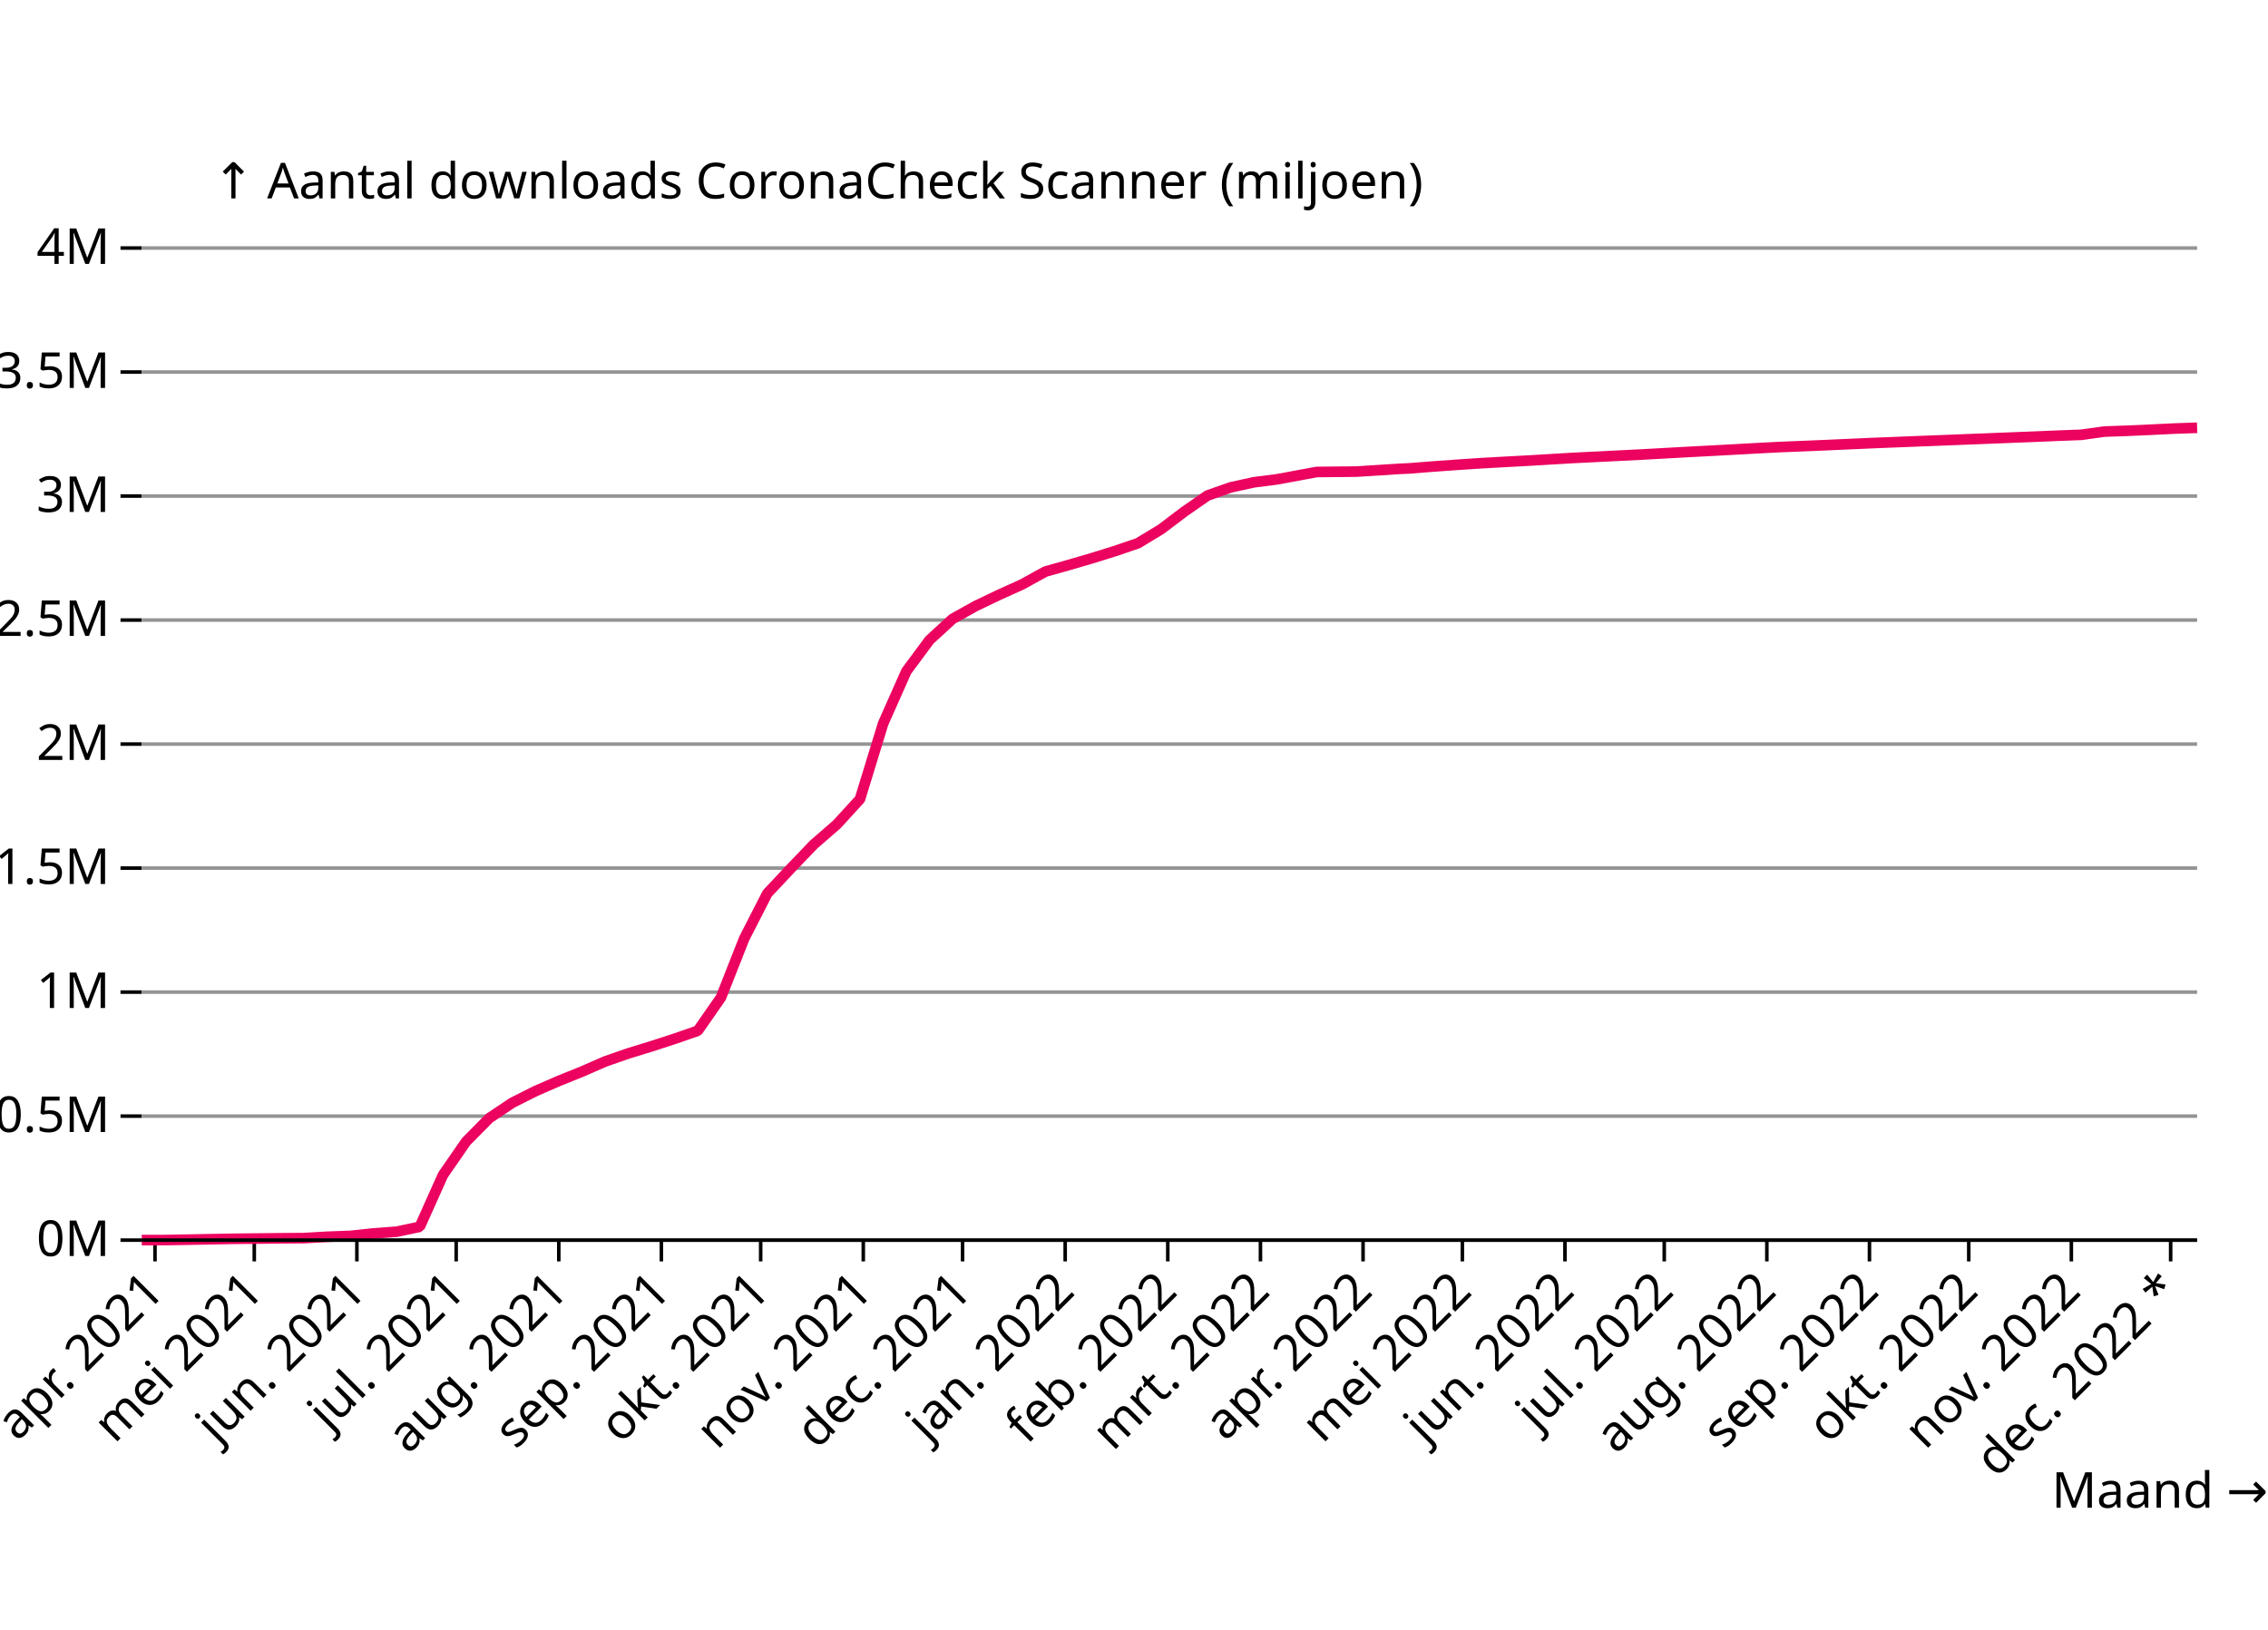
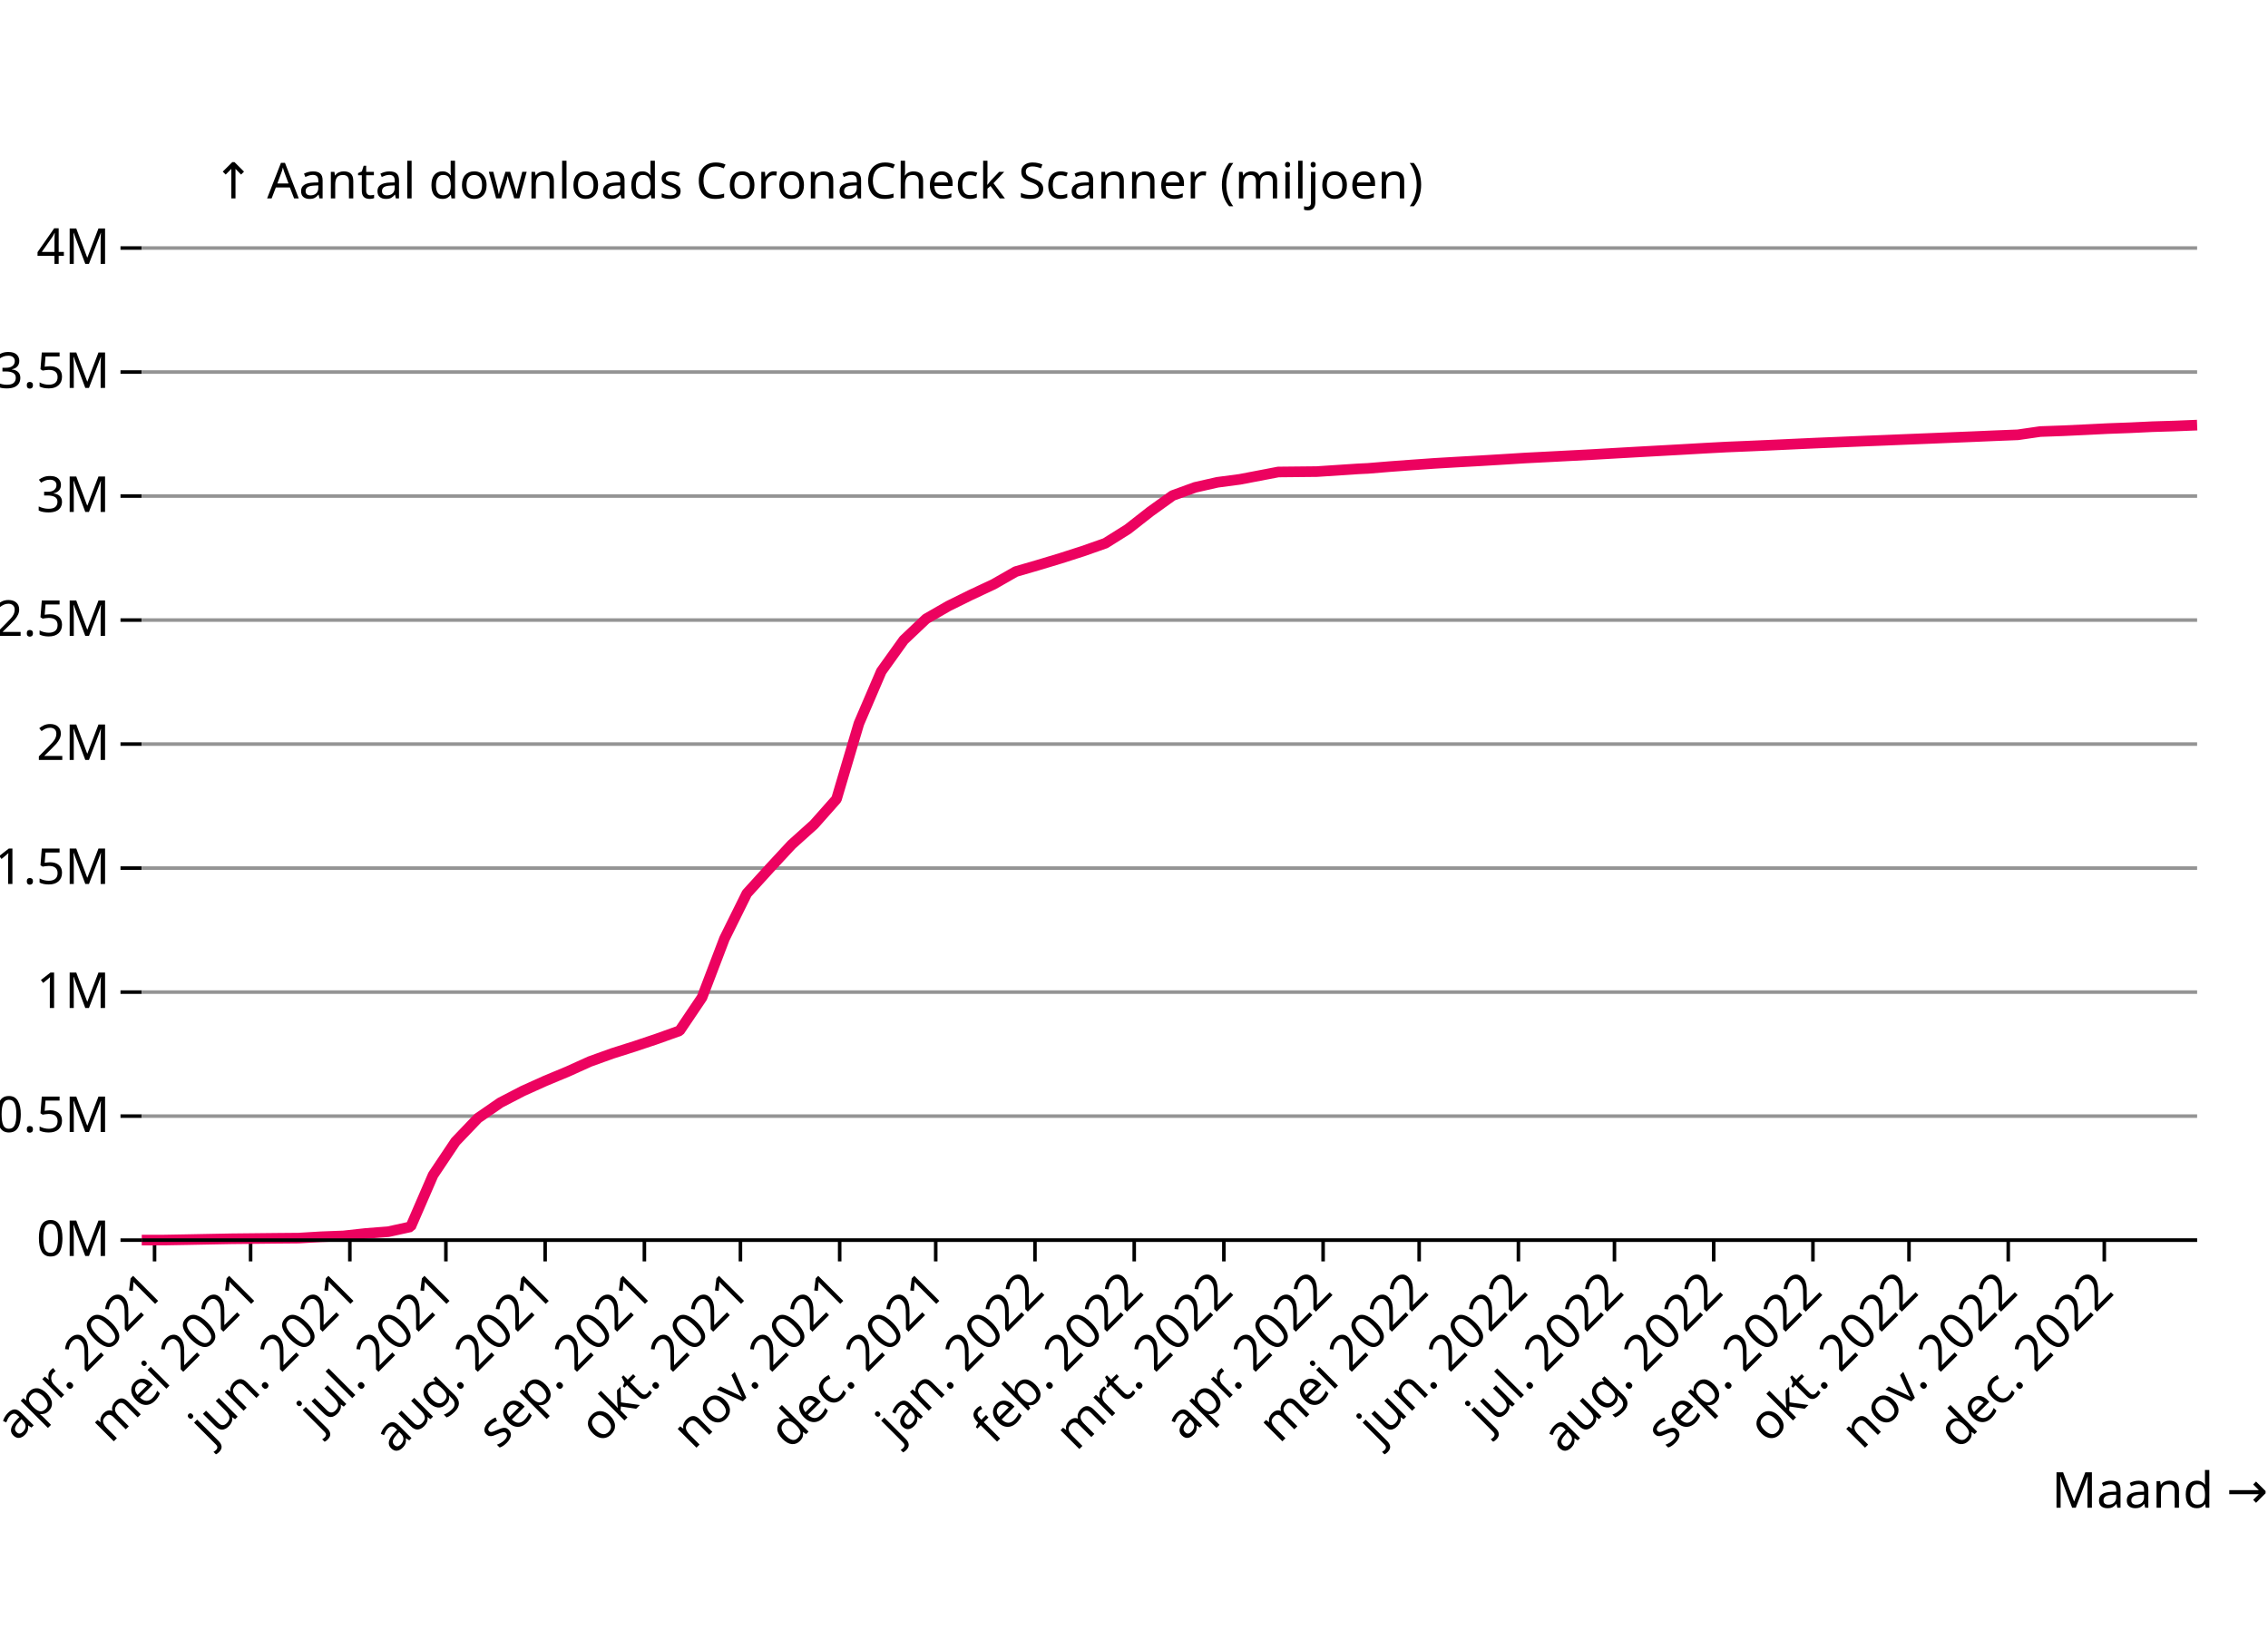
<svg xmlns="http://www.w3.org/2000/svg" class="plot" fill="currentColor" text-anchor="middle" width="640" height="460" viewBox="0 0 640 400" style="font-family: 'RO Sans', sans-serif; font-size: 14px;">
  <style>
        line[stroke-opacity] {
            stroke-opacity: 1;
            stroke: #949494;
        }
</style>
  <g transform="translate(40,0)" fill="none" text-anchor="end">
    <g class="tick" opacity="1" transform="translate(0,320)">
      <line stroke="currentColor" x2="-6" />
      <line stroke="currentColor" x2="580" stroke-opacity="0.1" />
      <text fill="currentColor" x="-9" dy="0.32em">0M</text>
    </g>
    <g class="tick" opacity="1" transform="translate(0,285)">
      <line stroke="currentColor" x2="-6" />
      <line stroke="currentColor" x2="580" stroke-opacity="0.1" />
      <text fill="currentColor" x="-9" dy="0.32em">0.5M</text>
    </g>
    <g class="tick" opacity="1" transform="translate(0,250)">
      <line stroke="currentColor" x2="-6" />
      <line stroke="currentColor" x2="580" stroke-opacity="0.1" />
      <text fill="currentColor" x="-9" dy="0.32em">1M</text>
    </g>
    <g class="tick" opacity="1" transform="translate(0,215)">
      <line stroke="currentColor" x2="-6" />
      <line stroke="currentColor" x2="580" stroke-opacity="0.1" />
      <text fill="currentColor" x="-9" dy="0.32em">1.5M</text>
    </g>
    <g class="tick" opacity="1" transform="translate(0,180)">
      <line stroke="currentColor" x2="-6" />
      <line stroke="currentColor" x2="580" stroke-opacity="0.1" />
      <text fill="currentColor" x="-9" dy="0.32em">2M</text>
    </g>
    <g class="tick" opacity="1" transform="translate(0,145)">
      <line stroke="currentColor" x2="-6" />
      <line stroke="currentColor" x2="580" stroke-opacity="0.1" />
      <text fill="currentColor" x="-9" dy="0.32em">2.5M</text>
    </g>
    <g class="tick" opacity="1" transform="translate(0,110)">
      <line stroke="currentColor" x2="-6" />
      <line stroke="currentColor" x2="580" stroke-opacity="0.1" />
      <text fill="currentColor" x="-9" dy="0.32em">3M</text>
    </g>
    <g class="tick" opacity="1" transform="translate(0,75)">
      <line stroke="currentColor" x2="-6" />
      <line stroke="currentColor" x2="580" stroke-opacity="0.1" />
      <text fill="currentColor" x="-9" dy="0.32em">3.5M</text>
    </g>
    <g class="tick" opacity="1" transform="translate(0,40)">
      <line stroke="currentColor" x2="-6" />
      <line stroke="currentColor" x2="580" stroke-opacity="0.1" />
      <text fill="currentColor" x="-9" dy="0.32em">4M</text>
    </g>
    <text fill="currentColor" transform="translate(20,40)" dy="-1em" text-anchor="start">↑ Aantal downloads CoronaCheck Scanner (miljoen)</text>
  </g>
  <g transform="translate(0,320)" fill="none" text-anchor="middle">
-     <g class="tick" opacity="1" transform="translate(43.73591,0)">
+     <g class="tick" opacity="1" transform="translate(43.61371,0)">
      <line stroke="currentColor" y2="6" />
      <text fill="currentColor" dy="0.32em" transform="translate(0, 11.82843) rotate(-45)" text-anchor="end">apr. 2021</text>
    </g>
-     <g class="tick" opacity="1" transform="translate(71.75523,0)">
+     <g class="tick" opacity="1" transform="translate(70.71651,0)">
      <line stroke="currentColor" y2="6" />
      <text fill="currentColor" dy="0.32em" transform="translate(0, 11.82843) rotate(-45)" text-anchor="end">mei 2021</text>
    </g>
-     <g class="tick" opacity="1" transform="translate(100.7085,0)">
+     <g class="tick" opacity="1" transform="translate(98.72274,0)">
      <line stroke="currentColor" y2="6" />
      <text fill="currentColor" dy="0.32em" transform="translate(0, 11.82843) rotate(-45)" text-anchor="end">jun. 2021</text>
    </g>
-     <g class="tick" opacity="1" transform="translate(128.7279,0)">
+     <g class="tick" opacity="1" transform="translate(125.8255,0)">
      <line stroke="currentColor" y2="6" />
      <text fill="currentColor" dy="0.32em" transform="translate(0, 11.82843) rotate(-45)" text-anchor="end">jul. 2021</text>
    </g>
-     <g class="tick" opacity="1" transform="translate(157.6812,0)">
+     <g class="tick" opacity="1" transform="translate(153.8318,0)">
      <line stroke="currentColor" y2="6" />
      <text fill="currentColor" dy="0.32em" transform="translate(0, 11.82843) rotate(-45)" text-anchor="end">aug. 2021</text>
    </g>
-     <g class="tick" opacity="1" transform="translate(186.6345,0)">
+     <g class="tick" opacity="1" transform="translate(181.838,0)">
      <line stroke="currentColor" y2="6" />
      <text fill="currentColor" dy="0.32em" transform="translate(0, 11.82843) rotate(-45)" text-anchor="end">sep. 2021</text>
    </g>
-     <g class="tick" opacity="1" transform="translate(214.6538,0)">
+     <g class="tick" opacity="1" transform="translate(208.9408,0)">
      <line stroke="currentColor" y2="6" />
      <text fill="currentColor" dy="0.32em" transform="translate(0, 11.82843) rotate(-45)" text-anchor="end">okt. 2021</text>
    </g>
-     <g class="tick" opacity="1" transform="translate(243.6071,0)">
+     <g class="tick" opacity="1" transform="translate(236.947,0)">
      <line stroke="currentColor" y2="6" />
      <text fill="currentColor" dy="0.32em" transform="translate(0, 11.82843) rotate(-45)" text-anchor="end">nov. 2021</text>
    </g>
-     <g class="tick" opacity="1" transform="translate(271.6264,0)">
+     <g class="tick" opacity="1" transform="translate(264.0498,0)">
      <line stroke="currentColor" y2="6" />
      <text fill="currentColor" dy="0.32em" transform="translate(0, 11.82843) rotate(-45)" text-anchor="end">dec. 2021</text>
    </g>
-     <g class="tick" opacity="1" transform="translate(300.5797,0)">
+     <g class="tick" opacity="1" transform="translate(292.0561,0)">
      <line stroke="currentColor" y2="6" />
      <text fill="currentColor" dy="0.32em" transform="translate(0, 11.82843) rotate(-45)" text-anchor="end">jan. 2022</text>
    </g>
-     <g class="tick" opacity="1" transform="translate(329.533,0)">
+     <g class="tick" opacity="1" transform="translate(320.0623,0)">
      <line stroke="currentColor" y2="6" />
      <text fill="currentColor" dy="0.32em" transform="translate(0, 11.82843) rotate(-45)" text-anchor="end">feb. 2022</text>
    </g>
-     <g class="tick" opacity="1" transform="translate(355.6844,0)">
+     <g class="tick" opacity="1" transform="translate(345.3583,0)">
      <line stroke="currentColor" y2="6" />
      <text fill="currentColor" dy="0.32em" transform="translate(0, 11.82843) rotate(-45)" text-anchor="end">mrt. 2022</text>
    </g>
-     <g class="tick" opacity="1" transform="translate(384.6377,0)">
+     <g class="tick" opacity="1" transform="translate(373.3645,0)">
      <line stroke="currentColor" y2="6" />
      <text fill="currentColor" dy="0.32em" transform="translate(0, 11.82843) rotate(-45)" text-anchor="end">apr. 2022</text>
    </g>
-     <g class="tick" opacity="1" transform="translate(412.657,0)">
+     <g class="tick" opacity="1" transform="translate(400.4673,0)">
      <line stroke="currentColor" y2="6" />
      <text fill="currentColor" dy="0.32em" transform="translate(0, 11.82843) rotate(-45)" text-anchor="end">mei 2022</text>
    </g>
-     <g class="tick" opacity="1" transform="translate(441.6103,0)">
+     <g class="tick" opacity="1" transform="translate(428.4735,0)">
      <line stroke="currentColor" y2="6" />
      <text fill="currentColor" dy="0.32em" transform="translate(0, 11.82843) rotate(-45)" text-anchor="end">jun. 2022</text>
    </g>
-     <g class="tick" opacity="1" transform="translate(469.6296,0)">
+     <g class="tick" opacity="1" transform="translate(455.5763,0)">
      <line stroke="currentColor" y2="6" />
      <text fill="currentColor" dy="0.32em" transform="translate(0, 11.82843) rotate(-45)" text-anchor="end">jul. 2022</text>
    </g>
-     <g class="tick" opacity="1" transform="translate(498.5829,0)">
+     <g class="tick" opacity="1" transform="translate(483.5826,0)">
      <line stroke="currentColor" y2="6" />
      <text fill="currentColor" dy="0.32em" transform="translate(0, 11.82843) rotate(-45)" text-anchor="end">aug. 2022</text>
    </g>
-     <g class="tick" opacity="1" transform="translate(527.5362,0)">
+     <g class="tick" opacity="1" transform="translate(511.5888,0)">
      <line stroke="currentColor" y2="6" />
      <text fill="currentColor" dy="0.32em" transform="translate(0, 11.82843) rotate(-45)" text-anchor="end">sep. 2022</text>
    </g>
-     <g class="tick" opacity="1" transform="translate(555.5556,0)">
+     <g class="tick" opacity="1" transform="translate(538.6916,0)">
      <line stroke="currentColor" y2="6" />
      <text fill="currentColor" dy="0.32em" transform="translate(0, 11.82843) rotate(-45)" text-anchor="end">okt. 2022</text>
    </g>
-     <g class="tick" opacity="1" transform="translate(584.5089,0)">
+     <g class="tick" opacity="1" transform="translate(566.6978,0)">
      <line stroke="currentColor" y2="6" />
      <text fill="currentColor" dy="0.32em" transform="translate(0, 11.82843) rotate(-45)" text-anchor="end">nov. 2022</text>
    </g>
-     <g class="tick" opacity="1" transform="translate(612.5282,0)">
+     <g class="tick" opacity="1" transform="translate(593.8006,0)">
      <line stroke="currentColor" y2="6" />
-       <text fill="currentColor" dy="0.32em" transform="translate(0, 11.82843) rotate(-45)" text-anchor="end">dec. 2022 *</text>
+       <text fill="currentColor" dy="0.32em" transform="translate(0, 11.82843) rotate(-45)" text-anchor="end">dec. 2022</text>
    </g>
    <text fill="currentColor" transform="translate(640,80)" dy="-0.32em" text-anchor="end">Maand →</text>
  </g>
  <g fill="none" stroke="#ec025f" stroke-width="3" stroke-miterlimit="1">
-     <path d="M40,319.983L46.538,319.977L53.076,319.865L59.614,319.739L66.151,319.618L72.689,319.552L79.227,319.484L85.765,319.43L92.303,319.05L98.841,318.809L105.378,318.117L111.916,317.623L118.454,316.233L124.992,301.636L131.53,292.184L138.068,285.571L144.605,281.205L151.143,277.922L157.681,275.071L164.219,272.438L170.757,269.579L177.295,267.305L183.833,265.298L190.37,263.173L196.908,260.909L203.446,251.522L209.984,234.934L216.522,222.156L223.06,215.192L229.597,208.365L236.135,202.681L242.673,195.536L249.211,174.21L255.749,159.478L262.287,150.648L268.824,144.649L275.362,141.014L281.9,137.89L288.438,134.931L294.976,131.32L301.514,129.481L308.052,127.573L314.589,125.541L321.127,123.313L327.665,119.345L334.203,114.395L334.203,114.395L340.741,109.856L347.279,107.551L353.816,106.118L360.354,105.283L371.562,103.207L382.77,103.097L394.911,102.323L397.713,102.192L404.251,101.673L410.789,101.209L417.327,100.767L423.865,100.396L430.403,100.045L436.94,99.664L443.478,99.269L450.016,98.946L456.554,98.618L463.092,98.289L469.63,97.925L476.167,97.566L482.705,97.217L489.243,96.868L495.781,96.504L502.319,96.166L508.857,95.905L515.395,95.627L521.932,95.334L528.47,95.044L535.008,94.784L541.546,94.523L548.084,94.273L554.622,94.01L561.159,93.755L567.697,93.494L574.235,93.237L580.773,92.965L587.311,92.716L593.849,91.798L600.386,91.571L606.924,91.276L613.462,90.959L620,90.727" />
+     <path d="M40,319.983L46.324,319.977L52.648,319.865L58.972,319.739L65.296,319.618L71.62,319.552L77.944,319.484L84.268,319.43L90.592,319.05L96.916,318.809L103.24,318.117L109.564,317.623L115.888,316.233L122.212,301.636L128.536,292.184L134.86,285.571L141.184,281.205L147.508,277.922L153.832,275.071L160.156,272.438L166.48,269.579L172.804,267.305L179.128,265.298L185.452,263.173L191.776,260.909L198.1,251.522L204.424,234.934L210.748,222.156L217.072,215.192L223.396,208.365L229.72,202.681L236.044,195.536L242.368,174.21L248.692,159.478L255.016,150.648L261.34,144.649L267.664,141.014L273.988,137.89L280.312,134.931L286.636,131.32L292.96,129.481L299.283,127.573L305.607,125.541L311.931,123.313L318.255,119.345L324.579,114.395L324.579,114.395L330.903,109.856L337.227,107.551L343.551,106.118L349.875,105.283L360.717,103.207L371.558,103.097L383.302,102.323L386.012,102.192L392.336,101.673L398.66,101.209L404.984,100.767L411.308,100.396L417.632,100.045L423.956,99.664L430.28,99.269L436.604,98.946L442.928,98.618L449.252,98.289L455.576,97.925L461.9,97.566L468.224,97.217L474.548,96.868L480.872,96.504L487.196,96.166L493.52,95.905L499.844,95.627L506.168,95.334L512.492,95.044L518.816,94.784L525.14,94.523L531.464,94.273L537.788,94.01L544.112,93.755L550.436,93.494L556.76,93.237L563.084,92.965L569.408,92.716L575.732,91.798L582.056,91.571L588.38,91.276L594.704,90.959L601.028,90.727L607.352,90.427L613.676,90.234L620,89.977" />
  </g>
  <g stroke="currentColor">
    <line x1="40" x2="620" y1="320" y2="320" />
  </g>
</svg>
